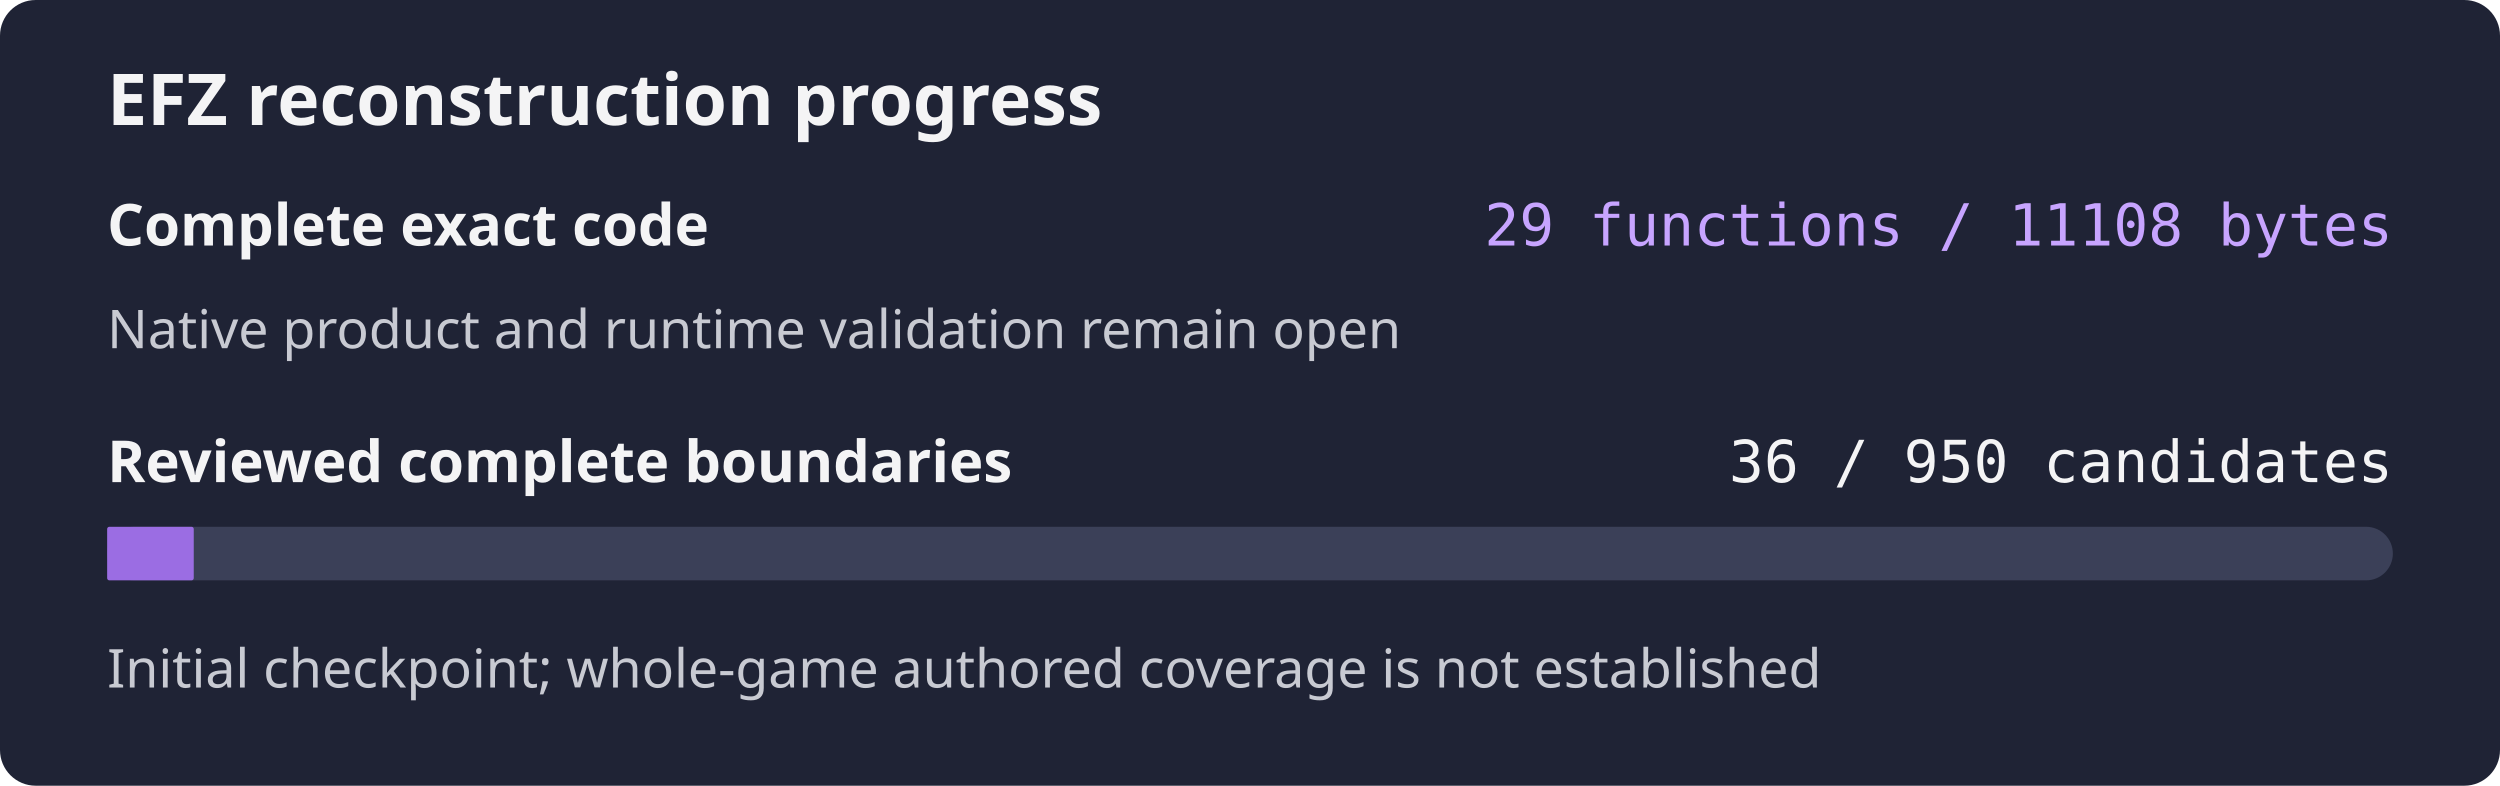
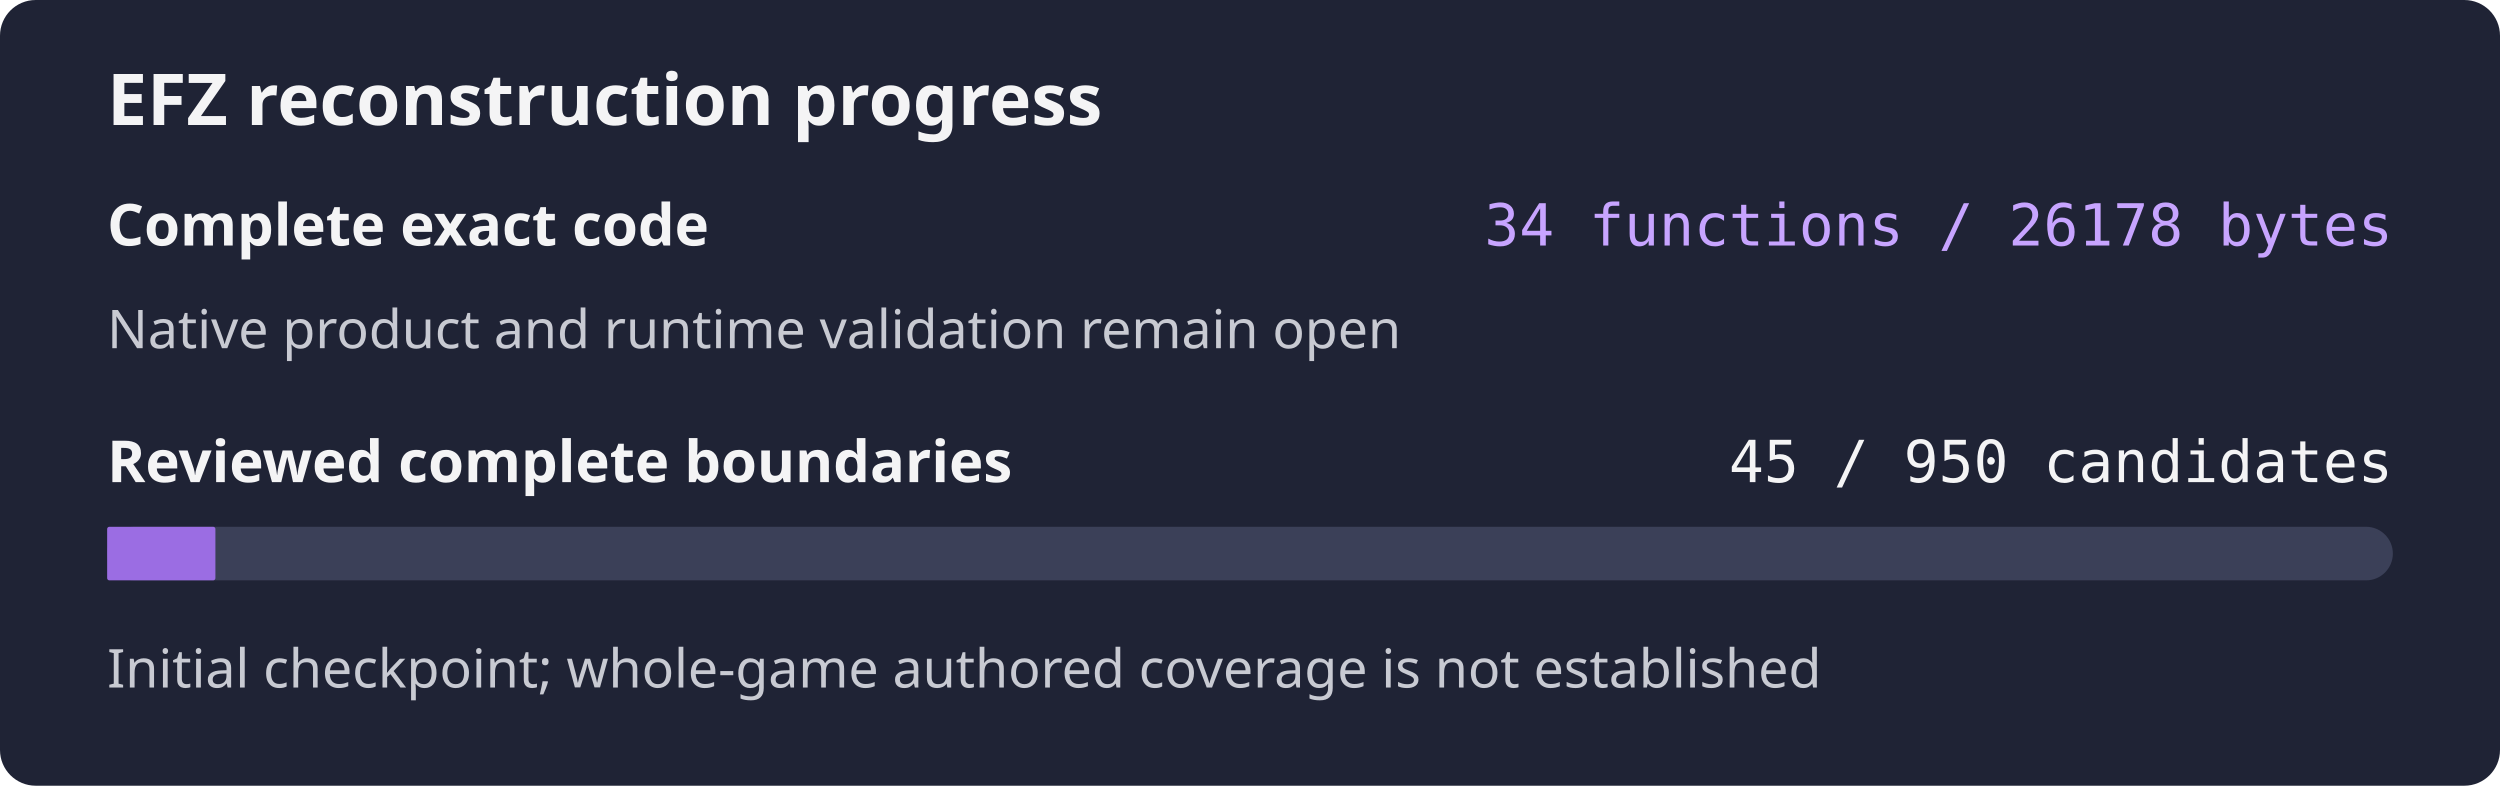
- <svg xmlns="http://www.w3.org/2000/svg" width="560" height="176" role="img" aria-label="EFZ reconstruction: 29 exact functions, 11108 exact bytes; 36 reviewed boundaries out of 950 candidates">
+ <svg xmlns="http://www.w3.org/2000/svg" width="560" height="176" role="img" aria-label="EFZ reconstruction: 34 exact functions, 26178 exact bytes; 45 reviewed boundaries out of 950 candidates">
  <rect width="560" height="176" rx="8" fill="#1f2335" />
  <text x="24" y="28" fill="#f4f4f5" font-family="sans-serif" font-size="16" font-weight="600">EFZ reconstruction progress</text>
  <text x="24" y="55" fill="#f4f4f5" font-family="sans-serif" font-size="13" font-weight="600">Complete exact code</text>
-   <text x="536" y="55" fill="#c7a4ff" text-anchor="end" font-family="monospace" font-size="13">29 functions / 11108 bytes</text>
+   <text x="536" y="55" fill="#c7a4ff" text-anchor="end" font-family="monospace" font-size="13">34 functions / 26178 bytes</text>
  <text x="24" y="78" fill="#c8cad2" font-family="sans-serif" font-size="12">Native product and runtime validation remain open</text>
  <text x="24" y="108" fill="#f4f4f5" font-family="sans-serif" font-size="13" font-weight="600">Reviewed complete boundaries</text>
-   <text x="536" y="108" fill="#f4f4f5" text-anchor="end" font-family="monospace" font-size="13">36 / 950 candidates</text>
+   <text x="536" y="108" fill="#f4f4f5" text-anchor="end" font-family="monospace" font-size="13">45 / 950 candidates</text>
  <rect x="24" y="118" width="512" height="12" rx="6" fill="#3b4058" />
-   <rect x="24" y="118" width="19.40" height="12" rx="0.5" fill="#9b6de3" />
+   <rect x="24" y="118" width="24.25" height="12" rx="0.5" fill="#9b6de3" />
  <text x="24" y="154" fill="#c8cad2" font-family="sans-serif" font-size="12">Initial checkpoint; whole-game authored coverage is not established</text>
</svg>
